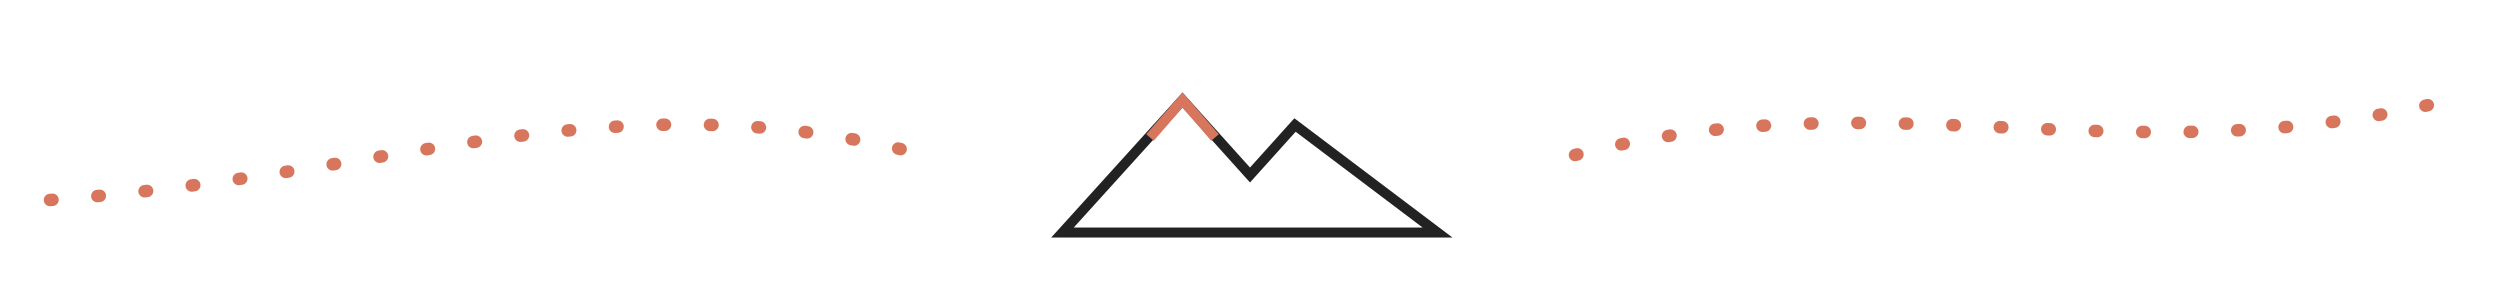
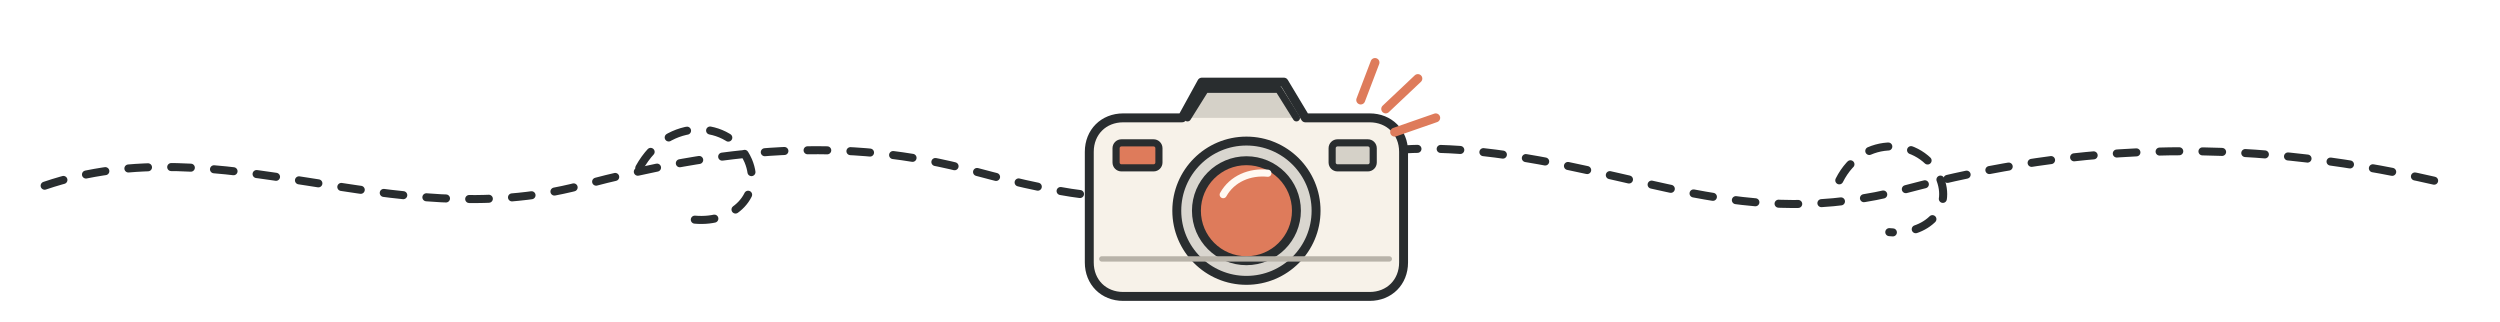
- <svg xmlns="http://www.w3.org/2000/svg" viewBox="0 0 1000 120">
-   <path d="M20 80c140-10 225-50 350-18M630 62c125-32 220 10 350-22" fill="none" stroke="#d8765d" stroke-width="5" stroke-linecap="round" stroke-dasharray="1 18" />
-   <g transform="translate(425 26)" fill="none" stroke="#222" stroke-width="4">
-     <path d="M0 67 48 14l27 30 18-20 57 43Z" />
-     <path d="m35 29 13-15 13 15" stroke="#d8765d" />
+ <svg xmlns="http://www.w3.org/2000/svg" viewBox="0 0 1400 180">
+   <g fill="none" stroke-linecap="round" stroke-linejoin="round">
+     <path d="M25 104 C125 70 218 132 325 104 C404 83 473 76 546 96 C598 110 636 116 682 106 C736 94 765 78 829 85 C920 95 976 130 1067 106 C1165 80 1261 76 1375 104" stroke="#292D2F" stroke-width="4.5" stroke-dasharray="11 13" />
+     <path d="M358 94 C374 65 409 67 419 90 C427 109 411 125 389 123" stroke="#292D2F" stroke-width="4.5" stroke-dasharray="11 13" />
+     <path d="M1030 101 C1043 75 1076 77 1086 99 C1094 117 1079 132 1058 130" stroke="#292D2F" stroke-width="4.5" stroke-dasharray="11 13" />
+     <g transform="translate(607 27)">
+       <path d="M22 39 H55 L66 19 H112 L124 39 H160 C171 39 179 47 179 58 V120 C179 131 171 139 160 139 H22 C11 139 3 131 3 120 V58 C3 47 11 39 22 39 Z" fill="#F7F2E9" stroke="#292D2F" stroke-width="5" />
+       <path d="M58 39 L68 23 H109 L119 39" fill="#D5D1C8" stroke="#292D2F" stroke-width="4" />
+       <rect x="18" y="53" width="24" height="14" rx="3" fill="#DE7B5B" stroke="#292D2F" stroke-width="4" />
+       <rect x="139" y="53" width="23" height="14" rx="3" fill="#D5D1C8" stroke="#292D2F" stroke-width="4" />
+       <circle cx="91" cy="91" r="39" fill="#D9D6CF" stroke="#292D2F" stroke-width="5" />
+       <circle cx="91" cy="91" r="28" fill="#DE7B5B" stroke="#292D2F" stroke-width="5" />
+       <path d="M78 82 C83 73 93 69 103 70" stroke="#FFF9F2" stroke-width="4" />
+       <path d="M10 118 H171" stroke="#B8B3A9" stroke-width="3" />
+       <path d="M155 29 L163 8 M169 34 L187 17 M174 47 L197 39" stroke="#DE7B5B" stroke-width="5" />
+     </g>
  </g>
</svg>
